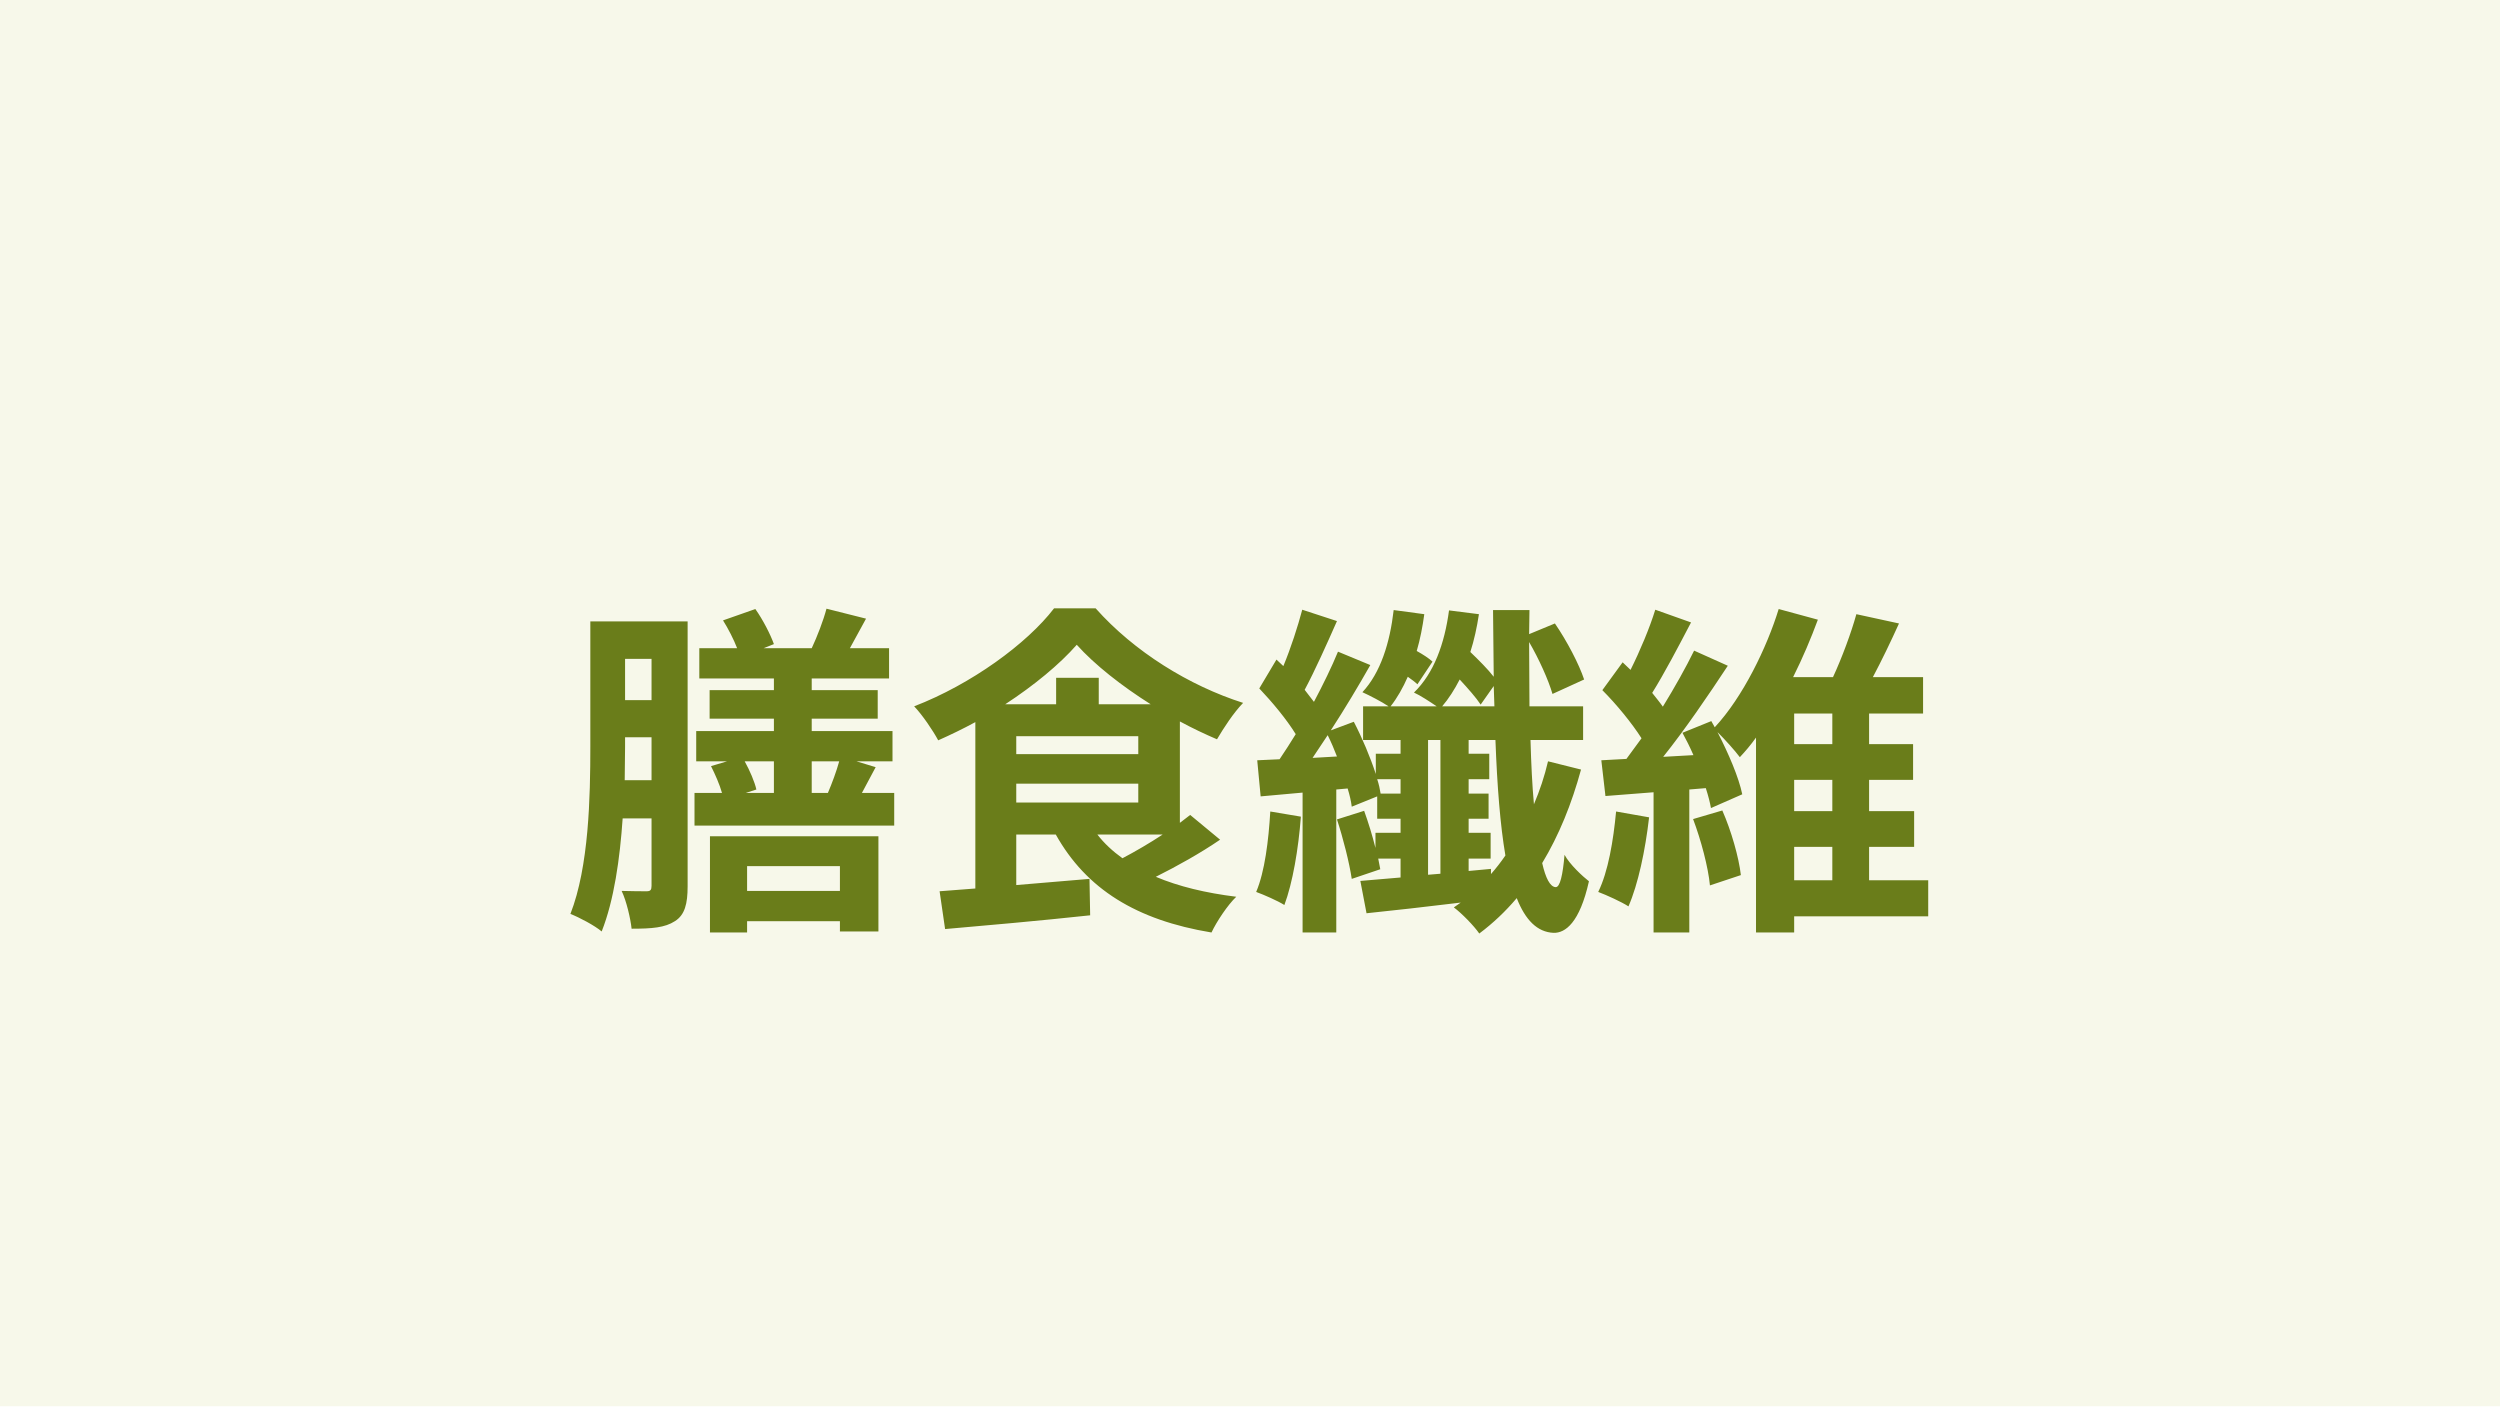
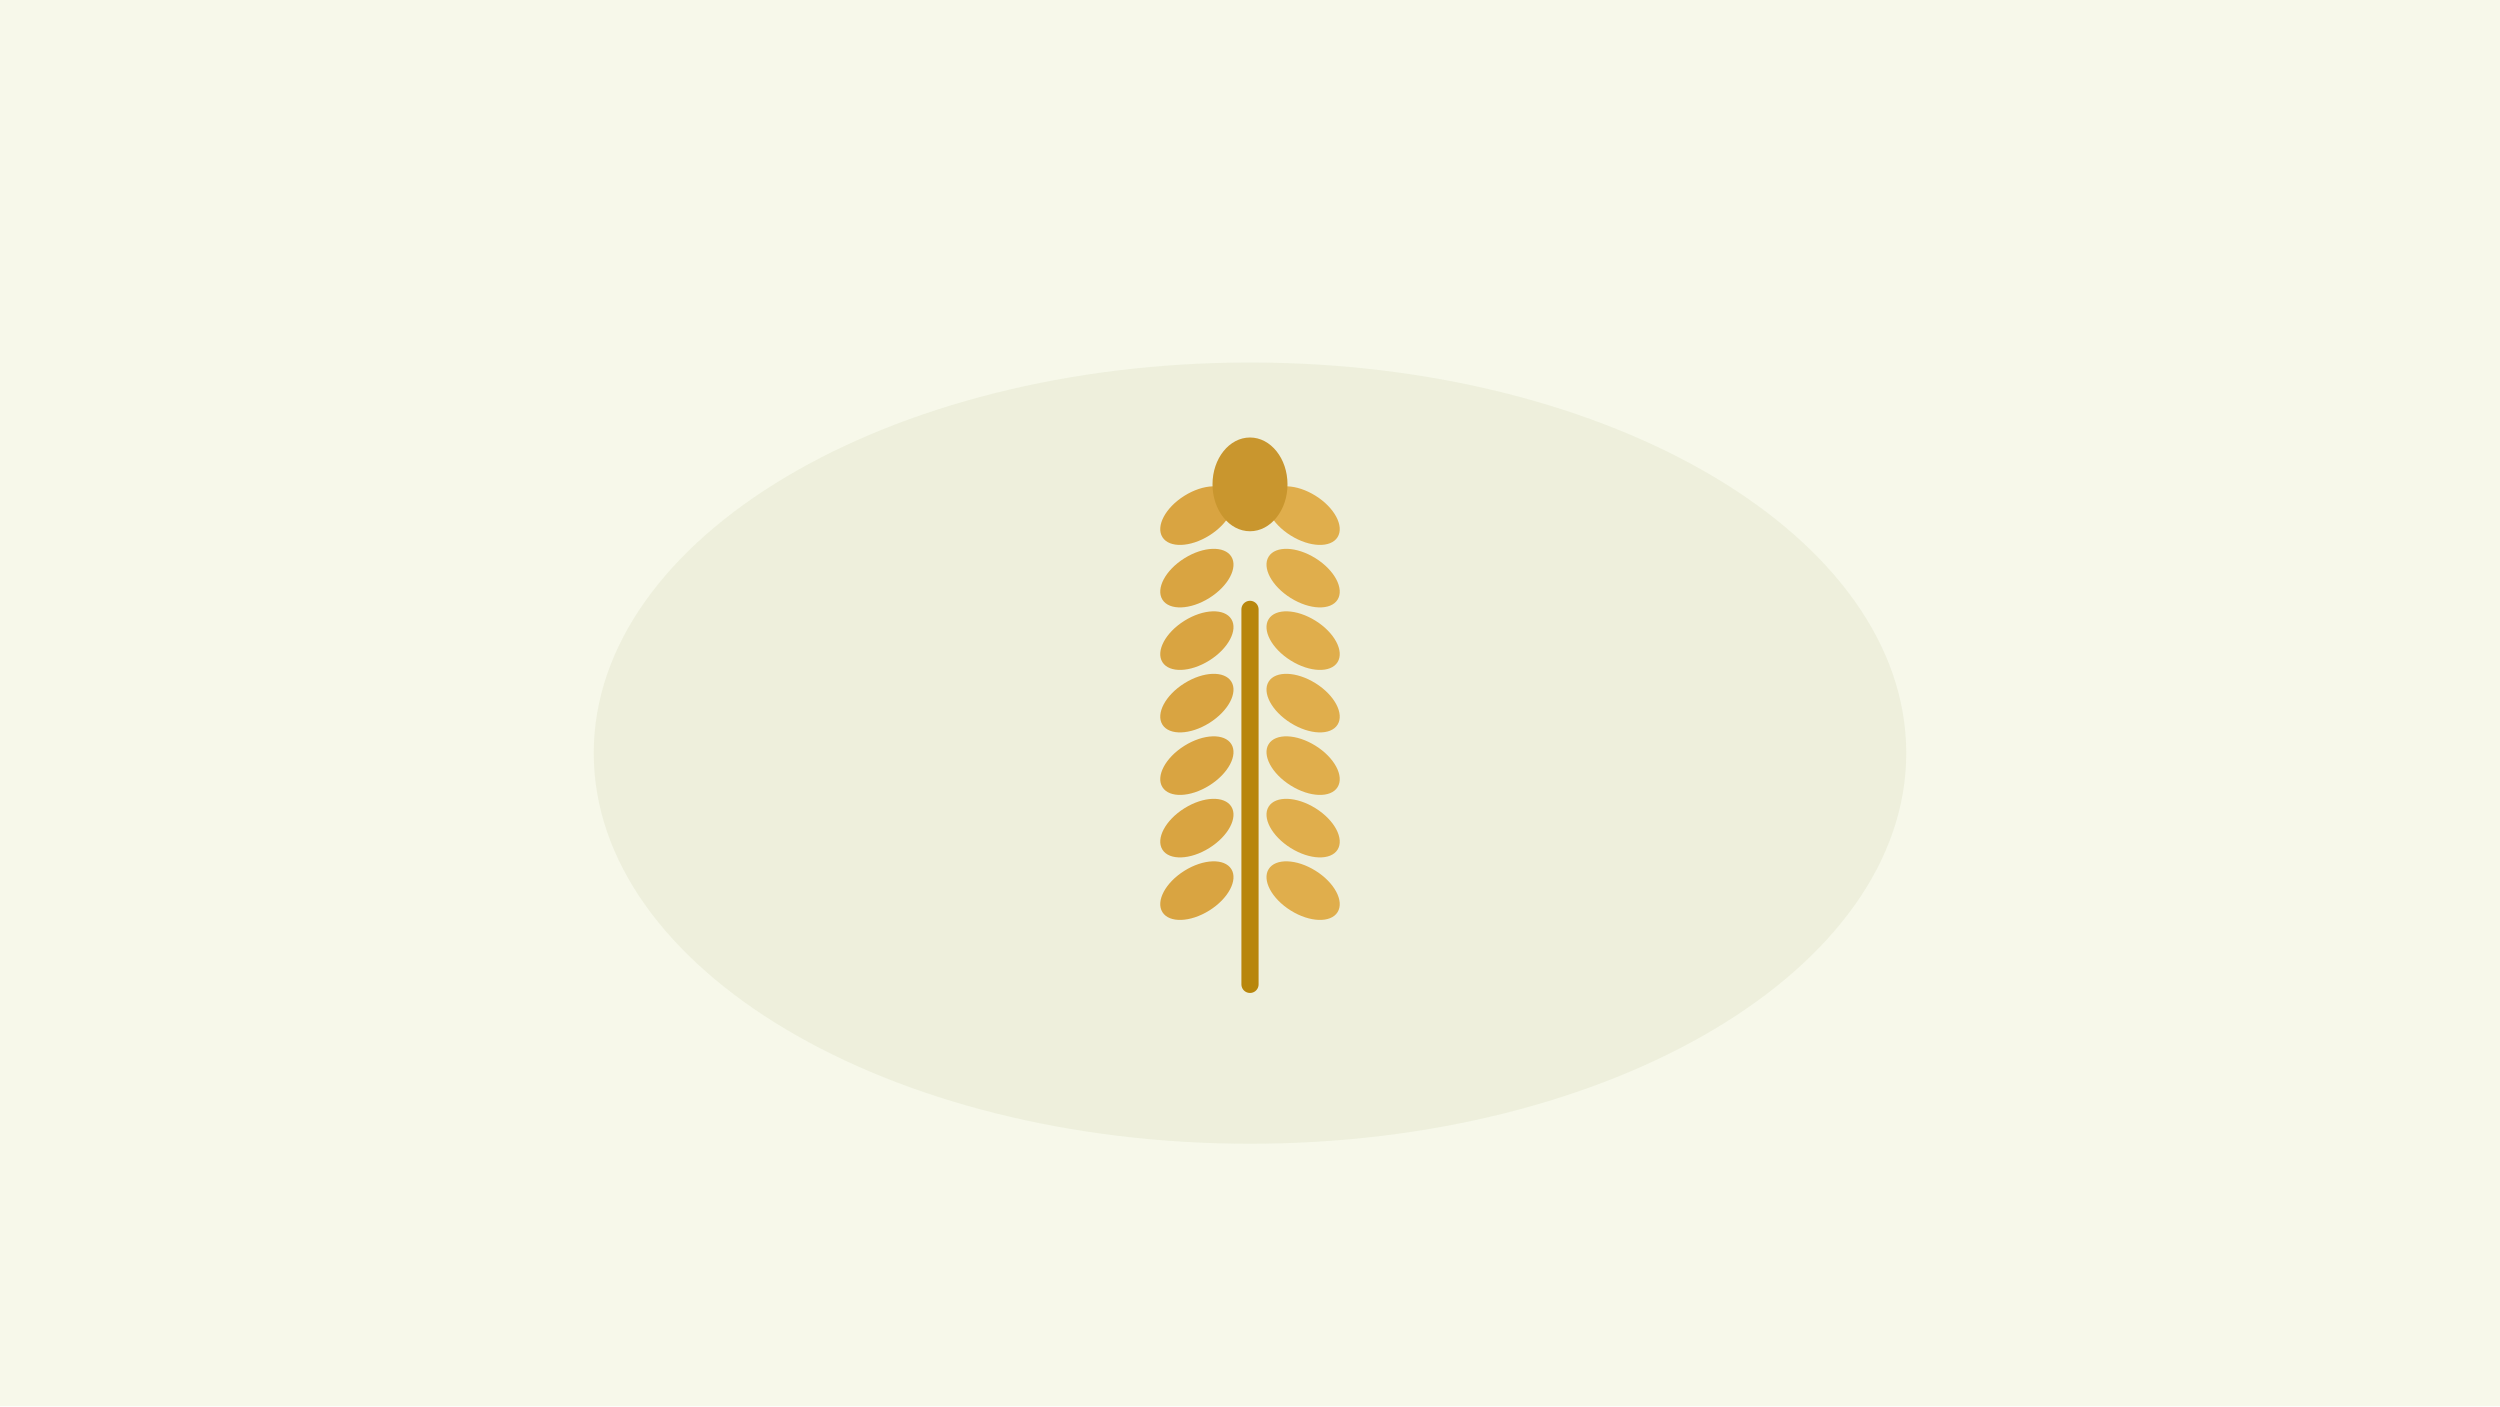
<svg xmlns="http://www.w3.org/2000/svg" viewBox="0 0 1600 900" role="img" aria-label="膳食纖維">
  <rect width="1600" height="900" fill="#F7F8EA" />
-   <text x="800" y="500" dominant-baseline="middle" text-anchor="middle" fill="#6A7D1A" font-family="Noto Sans TC, Inter, Arial, sans-serif" font-size="220" font-weight="700">膳食纖維</text>
+   <ellipse cx="800" cy="482" rx="420" ry="250" fill="#6A7D1A" opacity="0.07" />
+   <g transform="translate(800,450)">
+     <line x1="0" y1="180" x2="0" y2="-60" stroke="#B8860B" stroke-width="11" stroke-linecap="round" />
+     <ellipse cx="-34" cy="-120" rx="26" ry="15" fill="#D9A441" transform="rotate(-32 -34 -120)" />
+     <ellipse cx="34" cy="-120" rx="26" ry="15" fill="#E0AE4C" transform="rotate(32 34 -120)" />
+     <ellipse cx="-34" cy="-80" rx="26" ry="15" fill="#D9A441" transform="rotate(-32 -34 -80)" />
+     <ellipse cx="34" cy="-80" rx="26" ry="15" fill="#E0AE4C" transform="rotate(32 34 -80)" />
+     <ellipse cx="-34" cy="-40" rx="26" ry="15" fill="#D9A441" transform="rotate(-32 -34 -40)" />
+     <ellipse cx="34" cy="-40" rx="26" ry="15" fill="#E0AE4C" transform="rotate(32 34 -40)" />
+     <ellipse cx="-34" cy="0" rx="26" ry="15" fill="#D9A441" transform="rotate(-32 -34 0)" />
+     <ellipse cx="34" cy="0" rx="26" ry="15" fill="#E0AE4C" transform="rotate(32 34 0)" />
+     <ellipse cx="-34" cy="40" rx="26" ry="15" fill="#D9A441" transform="rotate(-32 -34 40)" />
+     <ellipse cx="34" cy="40" rx="26" ry="15" fill="#E0AE4C" transform="rotate(32 34 40)" />
+     <ellipse cx="-34" cy="80" rx="26" ry="15" fill="#D9A441" transform="rotate(-32 -34 80)" />
+     <ellipse cx="34" cy="80" rx="26" ry="15" fill="#E0AE4C" transform="rotate(32 34 80)" />
+     <ellipse cx="-34" cy="120" rx="26" ry="15" fill="#D9A441" transform="rotate(-32 -34 120)" />
+     <ellipse cx="34" cy="120" rx="26" ry="15" fill="#E0AE4C" transform="rotate(32 34 120)" />
+     <ellipse cx="0" cy="-140" rx="24" ry="30" fill="#C9962E" />
+   </g>
</svg>
